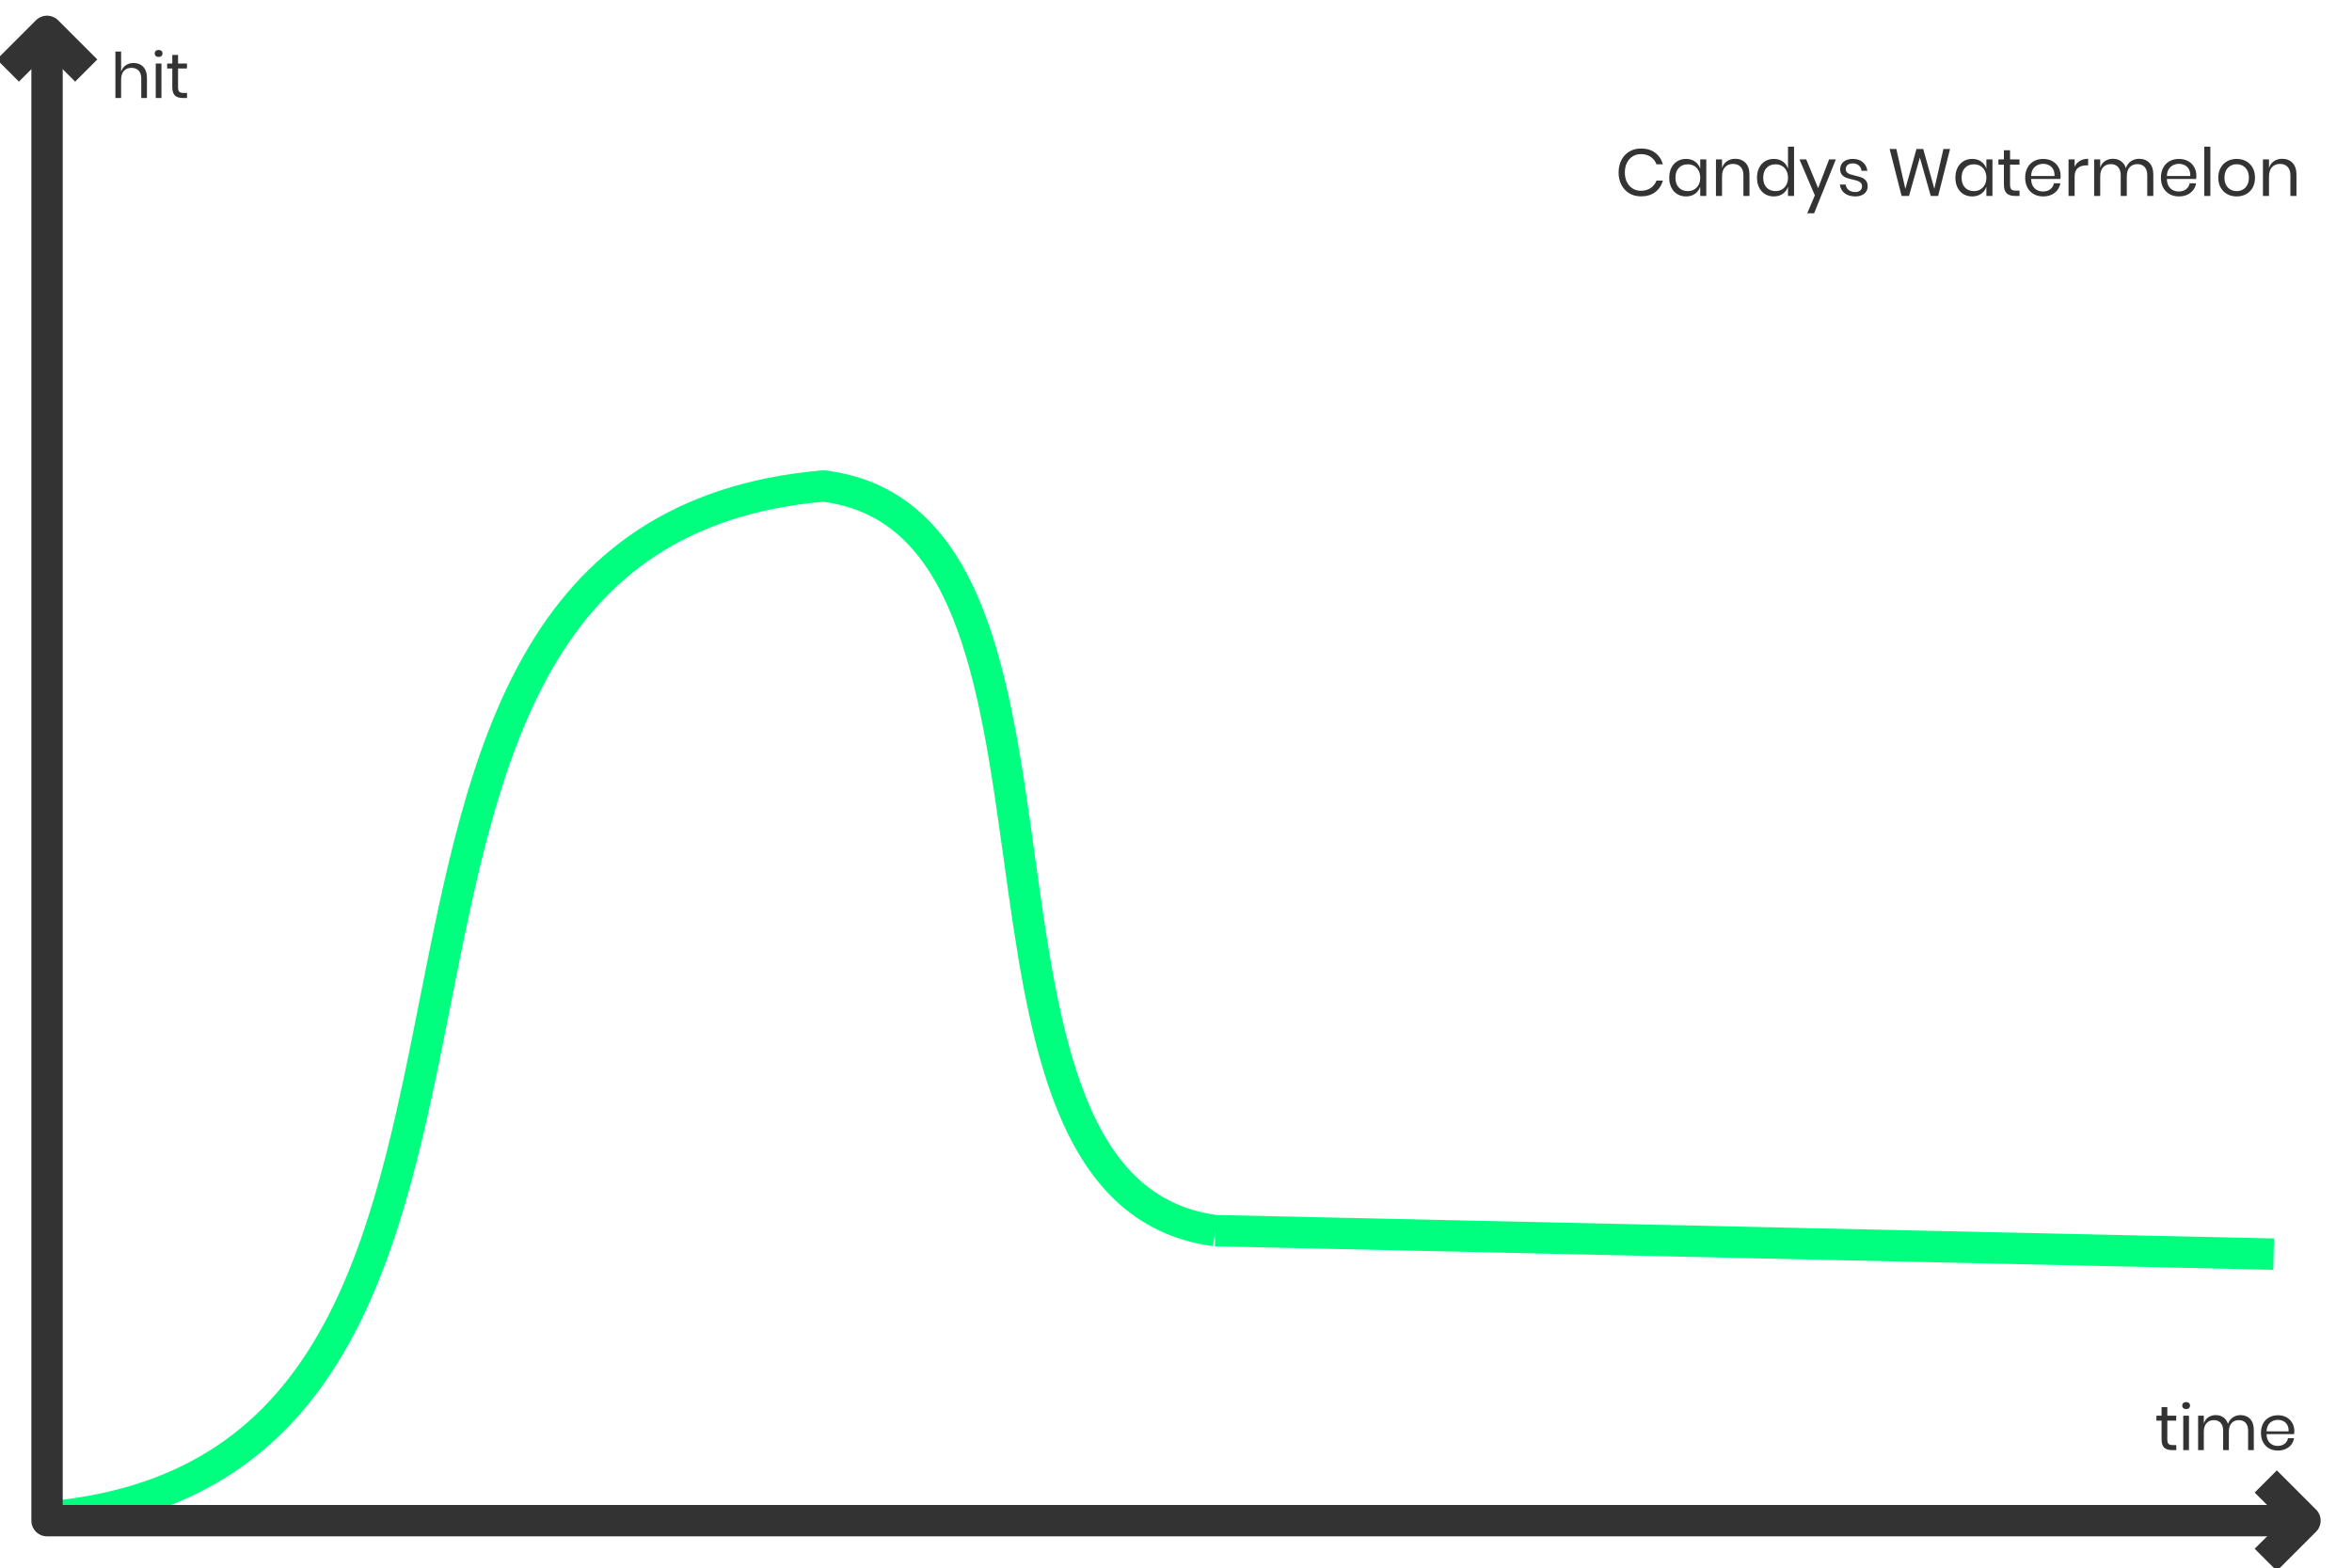
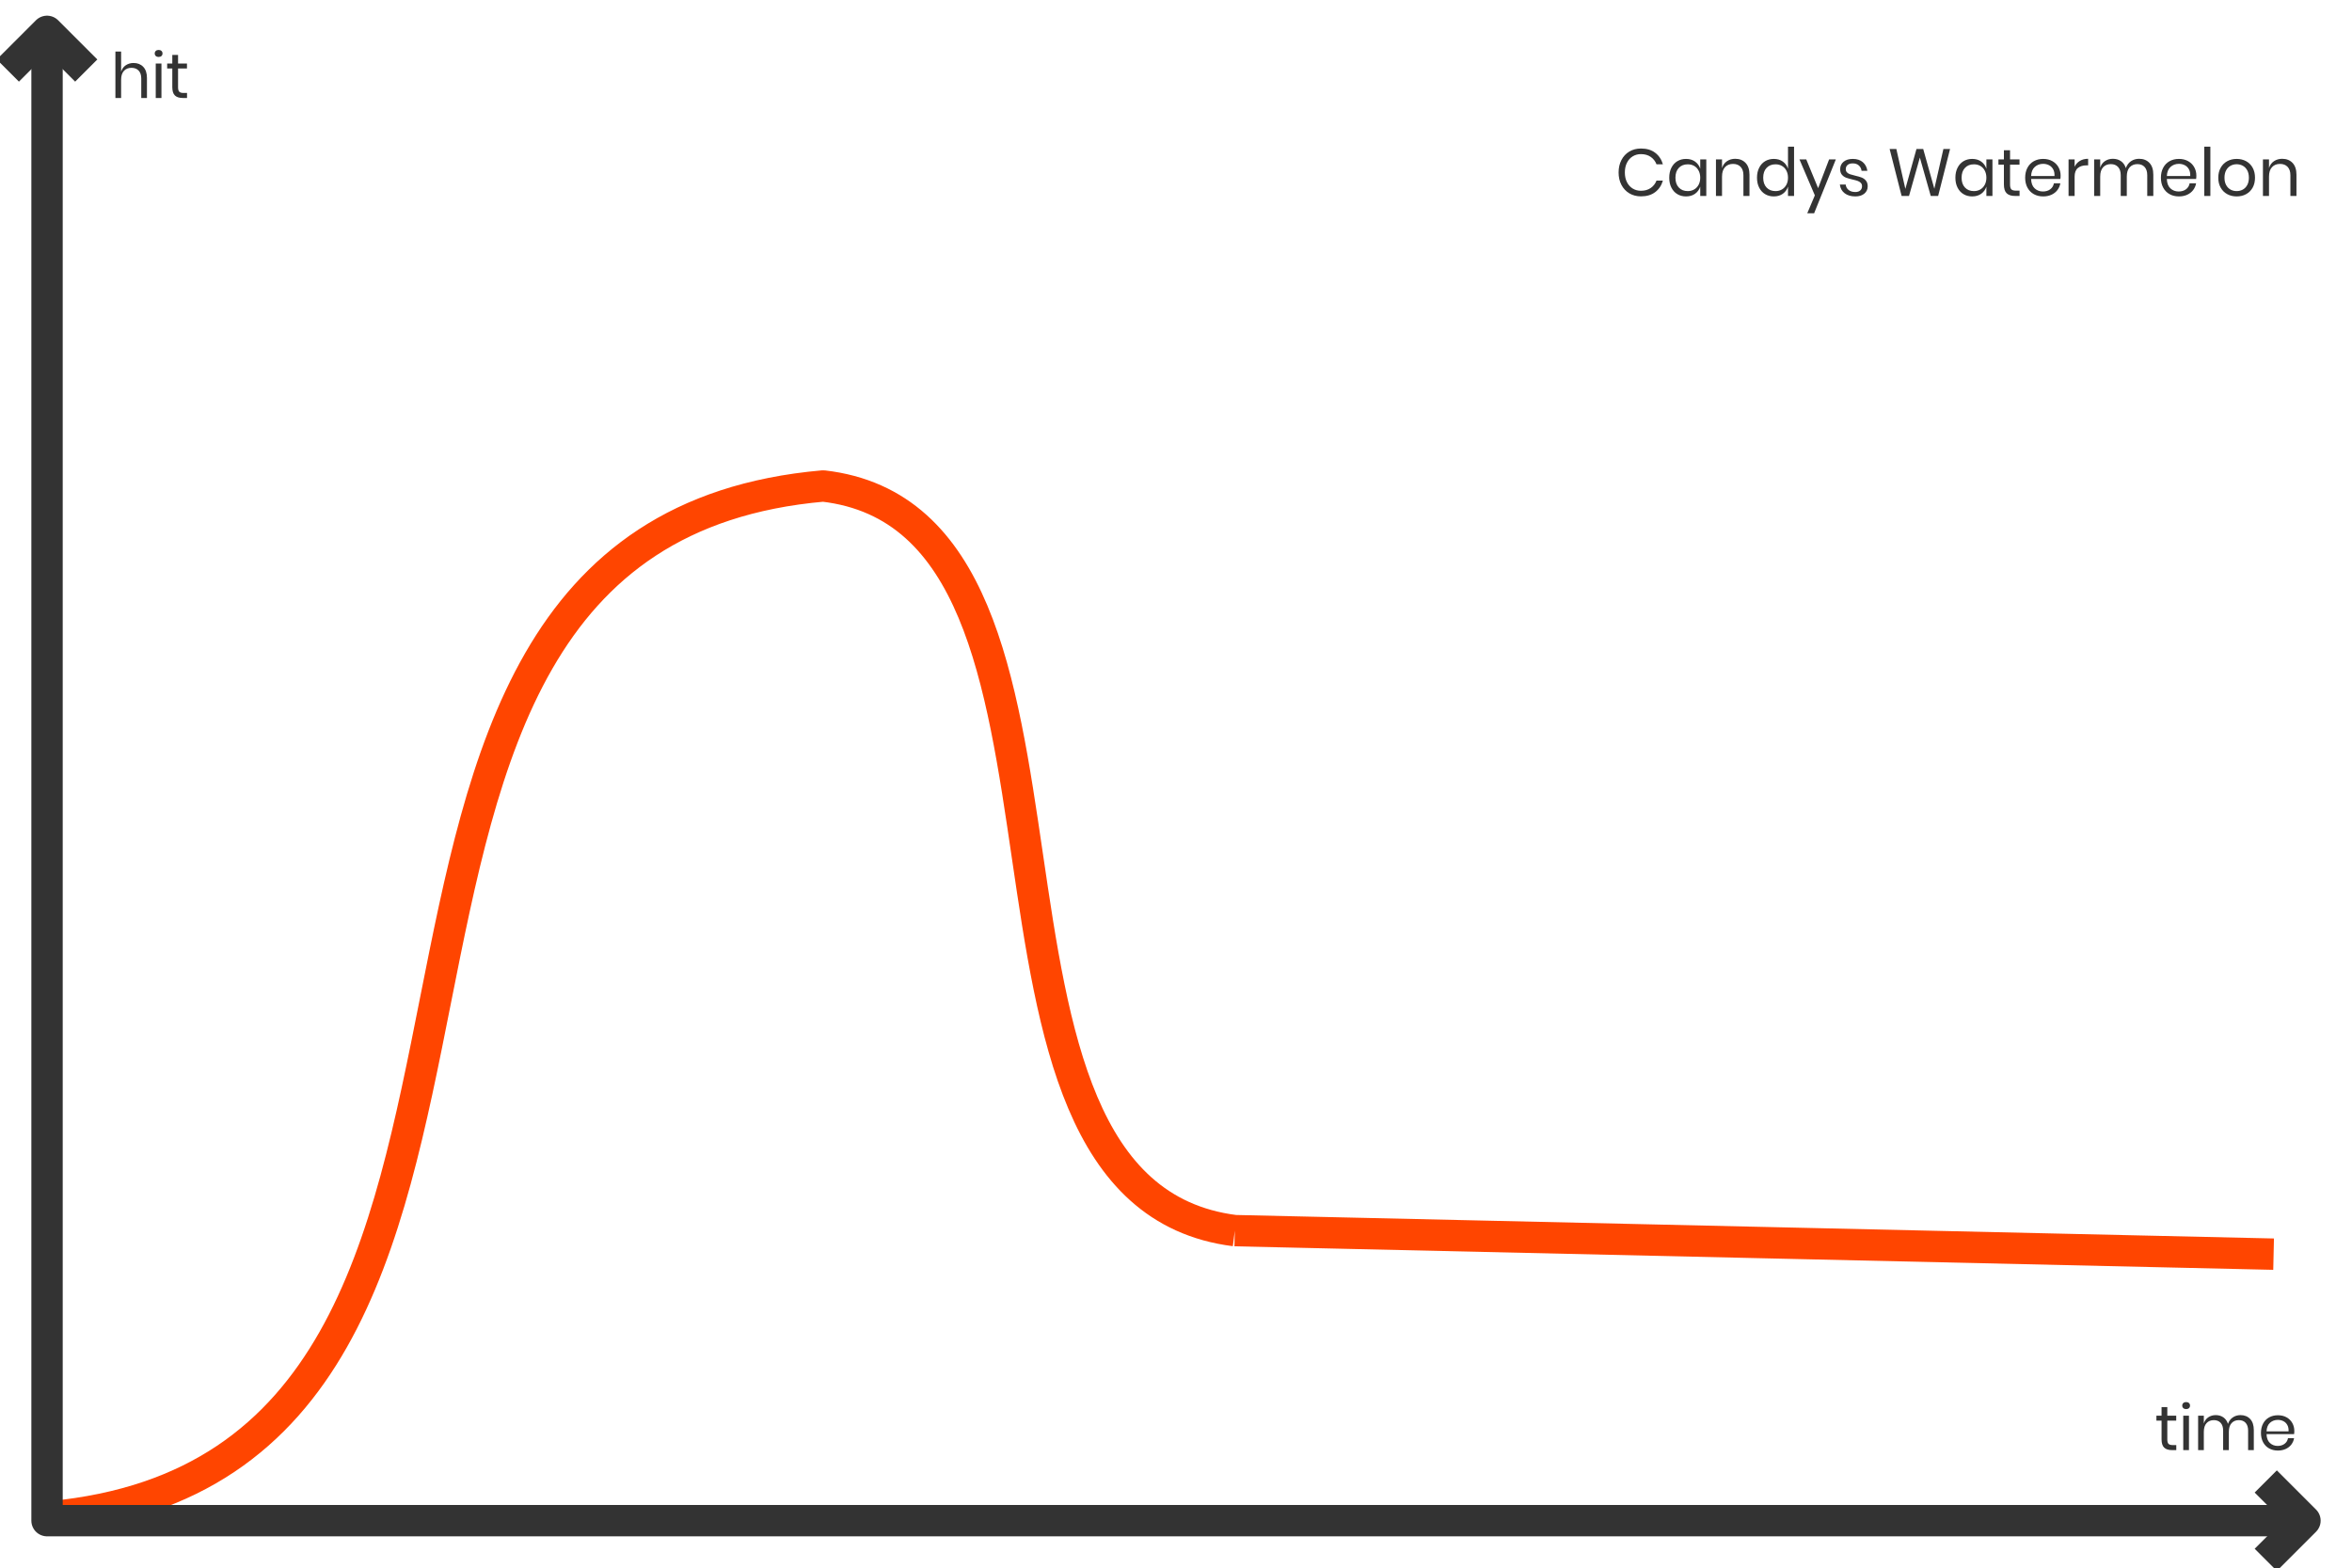
<svg xmlns="http://www.w3.org/2000/svg" xmlns:xlink="http://www.w3.org/1999/xlink" width="600" height="400" viewBox="0 0 600 400">
  <defs>
    <g>
      <g id="glyph-0-0">
        <path d="M 6.547 -12.105 C 8.008 -12.105 9.215 -11.746 10.164 -11.023 C 11.117 -10.305 11.773 -9.32 12.137 -8.074 L 10.508 -8.074 C 10.199 -8.867 9.707 -9.5 9.027 -9.969 C 8.348 -10.441 7.516 -10.676 6.527 -10.676 C 5.746 -10.676 5.047 -10.484 4.43 -10.105 C 3.812 -9.727 3.324 -9.184 2.965 -8.473 C 2.609 -7.766 2.43 -6.938 2.43 -5.984 C 2.43 -5.043 2.609 -4.223 2.965 -3.52 C 3.324 -2.816 3.812 -2.273 4.43 -1.895 C 5.047 -1.516 5.746 -1.324 6.527 -1.324 C 7.516 -1.324 8.348 -1.562 9.027 -2.031 C 9.707 -2.5 10.199 -3.133 10.508 -3.926 L 12.137 -3.926 C 11.773 -2.68 11.117 -1.695 10.164 -0.977 C 9.215 -0.258 8.008 0.102 6.547 0.102 C 5.422 0.102 4.43 -0.156 3.57 -0.672 C 2.707 -1.188 2.039 -1.906 1.555 -2.832 C 1.074 -3.754 0.832 -4.805 0.832 -5.984 C 0.832 -7.176 1.074 -8.234 1.555 -9.164 C 2.035 -10.094 2.707 -10.816 3.57 -11.332 C 4.43 -11.848 5.422 -12.105 6.547 -12.105 Z M 6.547 -12.105 " />
      </g>
      <g id="glyph-0-1">
        <path d="M 5.066 -9.453 C 5.973 -9.453 6.742 -9.227 7.371 -8.773 C 8 -8.32 8.438 -7.711 8.688 -6.953 L 8.688 -9.332 L 10.234 -9.332 L 10.234 0 L 8.688 0 L 8.688 -2.379 C 8.438 -1.621 8 -1.016 7.371 -0.562 C 6.742 -0.109 5.973 0.117 5.066 0.117 C 4.238 0.117 3.504 -0.074 2.855 -0.461 C 2.211 -0.844 1.703 -1.398 1.336 -2.117 C 0.965 -2.836 0.781 -3.684 0.781 -4.656 C 0.781 -5.633 0.965 -6.484 1.336 -7.207 C 1.703 -7.934 2.211 -8.488 2.855 -8.875 C 3.5 -9.258 4.238 -9.453 5.066 -9.453 Z M 5.508 -8.074 C 4.555 -8.074 3.793 -7.773 3.223 -7.164 C 2.648 -6.559 2.363 -5.723 2.363 -4.656 C 2.363 -3.594 2.648 -2.758 3.223 -2.152 C 3.793 -1.543 4.555 -1.242 5.508 -1.242 C 6.121 -1.242 6.668 -1.383 7.148 -1.664 C 7.629 -1.949 8.008 -2.348 8.277 -2.863 C 8.551 -3.379 8.688 -3.977 8.688 -4.656 C 8.688 -5.336 8.551 -5.938 8.277 -6.461 C 8.008 -6.98 7.629 -7.379 7.148 -7.66 C 6.668 -7.938 6.121 -8.074 5.508 -8.074 Z M 5.508 -8.074 " />
      </g>
      <g id="glyph-0-2">
        <path d="M 6.152 -9.484 C 7.242 -9.484 8.121 -9.137 8.789 -8.441 C 9.457 -7.742 9.793 -6.738 9.793 -5.422 L 9.793 0 L 8.246 0 L 8.246 -5.285 C 8.246 -6.215 8.008 -6.93 7.531 -7.43 C 7.055 -7.93 6.41 -8.176 5.594 -8.176 C 4.742 -8.176 4.062 -7.902 3.555 -7.352 C 3.043 -6.801 2.789 -6 2.789 -4.945 L 2.789 0 L 1.242 0 L 1.242 -9.332 L 2.789 -9.332 L 2.789 -7.121 C 3.027 -7.883 3.449 -8.465 4.055 -8.875 C 4.66 -9.281 5.359 -9.484 6.152 -9.484 Z M 6.152 -9.484 " />
      </g>
      <g id="glyph-0-3">
        <path d="M 5.066 -9.453 C 5.973 -9.453 6.742 -9.227 7.371 -8.773 C 8 -8.32 8.438 -7.711 8.688 -6.953 L 8.688 -12.578 L 10.234 -12.578 L 10.234 0 L 8.688 0 L 8.688 -2.379 C 8.438 -1.621 8 -1.016 7.371 -0.562 C 6.742 -0.109 5.973 0.117 5.066 0.117 C 4.238 0.117 3.504 -0.074 2.855 -0.461 C 2.211 -0.844 1.703 -1.398 1.336 -2.117 C 0.965 -2.836 0.781 -3.684 0.781 -4.656 C 0.781 -5.633 0.965 -6.484 1.336 -7.207 C 1.703 -7.934 2.211 -8.488 2.855 -8.875 C 3.5 -9.258 4.238 -9.453 5.066 -9.453 Z M 5.508 -8.074 C 4.555 -8.074 3.793 -7.773 3.223 -7.164 C 2.648 -6.559 2.363 -5.723 2.363 -4.656 C 2.363 -3.594 2.648 -2.758 3.223 -2.152 C 3.793 -1.543 4.555 -1.242 5.508 -1.242 C 6.121 -1.242 6.668 -1.383 7.148 -1.664 C 7.629 -1.949 8.008 -2.348 8.277 -2.863 C 8.551 -3.379 8.688 -3.977 8.688 -4.656 C 8.688 -5.336 8.551 -5.938 8.277 -6.461 C 8.008 -6.98 7.629 -7.379 7.148 -7.66 C 6.668 -7.938 6.121 -8.074 5.508 -8.074 Z M 5.508 -8.074 " />
      </g>
      <g id="glyph-0-4">
        <path d="M 1.887 -9.332 L 4.914 -1.988 L 7.719 -9.332 L 9.434 -9.332 L 3.895 4.422 L 2.141 4.422 L 4.078 -0.152 L 0.152 -9.332 Z M 1.887 -9.332 " />
      </g>
      <g id="glyph-0-5">
        <path d="M 4.164 -9.453 C 5.219 -9.453 6.066 -9.176 6.707 -8.629 C 7.348 -8.078 7.734 -7.34 7.871 -6.41 L 6.391 -6.41 C 6.324 -6.965 6.094 -7.422 5.703 -7.777 C 5.312 -8.133 4.789 -8.312 4.133 -8.312 C 3.578 -8.312 3.141 -8.18 2.832 -7.914 C 2.52 -7.648 2.363 -7.289 2.363 -6.836 C 2.363 -6.496 2.469 -6.219 2.676 -6.008 C 2.887 -5.801 3.148 -5.641 3.461 -5.535 C 3.773 -5.426 4.199 -5.309 4.742 -5.184 C 5.434 -5.027 5.992 -4.863 6.418 -4.699 C 6.844 -4.535 7.207 -4.273 7.504 -3.91 C 7.805 -3.547 7.957 -3.059 7.957 -2.449 C 7.957 -1.688 7.668 -1.07 7.098 -0.594 C 6.523 -0.117 5.762 0.117 4.812 0.117 C 3.699 0.117 2.793 -0.148 2.09 -0.68 C 1.387 -1.211 0.977 -1.953 0.852 -2.906 L 2.348 -2.906 C 2.402 -2.34 2.648 -1.883 3.086 -1.531 C 3.523 -1.18 4.098 -1.004 4.812 -1.004 C 5.344 -1.004 5.762 -1.141 6.059 -1.41 C 6.359 -1.684 6.512 -2.039 6.512 -2.48 C 6.512 -2.844 6.402 -3.133 6.188 -3.348 C 5.973 -3.562 5.707 -3.73 5.391 -3.844 C 5.07 -3.957 4.637 -4.074 4.078 -4.199 C 3.387 -4.359 2.836 -4.516 2.422 -4.676 C 2.008 -4.832 1.656 -5.086 1.367 -5.43 C 1.078 -5.777 0.934 -6.246 0.934 -6.836 C 0.934 -7.617 1.223 -8.246 1.801 -8.73 C 2.379 -9.211 3.168 -9.453 4.164 -9.453 Z M 4.164 -9.453 " />
      </g>
      <g id="glyph-0-6">
        <rect x="0" y="0" width="0" height="0" mask="url(#mask-0)" />
      </g>
      <g id="glyph-0-7">
        <path d="M 15.98 -11.984 L 12.938 0 L 11.051 0 L 8.277 -9.793 L 5.508 0 L 3.621 0 L 0.562 -11.984 L 2.277 -11.984 L 4.574 -1.801 L 7.41 -11.984 L 9.129 -11.984 L 11.969 -1.836 L 14.281 -11.984 Z M 15.98 -11.984 " />
      </g>
      <g id="glyph-0-8">
        <path d="M 5.695 -1.359 L 5.695 0 L 4.539 0 C 3.586 0 2.875 -0.227 2.406 -0.68 C 1.934 -1.133 1.699 -1.895 1.699 -2.957 L 1.699 -7.988 L 0.305 -7.988 L 0.305 -9.332 L 1.699 -9.332 L 1.699 -11.66 L 3.266 -11.66 L 3.266 -9.332 L 5.68 -9.332 L 5.68 -7.988 L 3.266 -7.988 L 3.266 -2.926 C 3.266 -2.324 3.375 -1.914 3.594 -1.691 C 3.816 -1.469 4.199 -1.359 4.742 -1.359 Z M 5.695 -1.359 " />
      </g>
      <g id="glyph-0-9">
        <path d="M 9.824 -5.184 C 9.824 -4.855 9.805 -4.574 9.758 -4.336 L 2.297 -4.336 C 2.328 -3.27 2.633 -2.469 3.203 -1.938 C 3.777 -1.406 4.477 -1.141 5.305 -1.141 C 6.051 -1.141 6.68 -1.328 7.184 -1.707 C 7.688 -2.086 7.996 -2.594 8.109 -3.23 L 9.758 -3.23 C 9.645 -2.586 9.391 -2.008 9 -1.496 C 8.609 -0.984 8.102 -0.59 7.48 -0.305 C 6.855 -0.023 6.152 0.117 5.371 0.117 C 4.477 0.117 3.684 -0.074 2.992 -0.461 C 2.301 -0.844 1.758 -1.398 1.367 -2.117 C 0.977 -2.836 0.781 -3.684 0.781 -4.656 C 0.781 -5.633 0.977 -6.484 1.367 -7.207 C 1.758 -7.934 2.301 -8.488 2.992 -8.875 C 3.684 -9.258 4.477 -9.453 5.371 -9.453 C 6.277 -9.453 7.07 -9.258 7.742 -8.875 C 8.418 -8.488 8.934 -7.973 9.289 -7.328 C 9.648 -6.68 9.824 -5.969 9.824 -5.184 Z M 8.262 -5.082 C 8.297 -5.773 8.184 -6.352 7.922 -6.816 C 7.66 -7.281 7.305 -7.629 6.852 -7.855 C 6.398 -8.082 5.906 -8.195 5.371 -8.195 C 4.523 -8.195 3.809 -7.93 3.23 -7.402 C 2.652 -6.875 2.34 -6.102 2.297 -5.082 Z M 8.262 -5.082 " />
      </g>
      <g id="glyph-0-10">
        <path d="M 2.789 -7.445 C 3.094 -8.09 3.543 -8.594 4.133 -8.949 C 4.723 -9.309 5.422 -9.484 6.238 -9.484 L 6.238 -7.805 L 5.762 -7.805 C 4.891 -7.805 4.176 -7.578 3.621 -7.133 C 3.066 -6.684 2.789 -5.945 2.789 -4.914 L 2.789 0 L 1.242 0 L 1.242 -9.332 L 2.789 -9.332 Z M 2.789 -7.445 " />
      </g>
      <g id="glyph-0-11">
        <path d="M 12.715 -9.484 C 13.805 -9.484 14.68 -9.137 15.344 -8.441 C 16.008 -7.742 16.336 -6.738 16.336 -5.422 L 16.336 0 L 14.789 0 L 14.789 -5.285 C 14.789 -6.203 14.566 -6.906 14.117 -7.395 C 13.672 -7.883 13.055 -8.125 12.273 -8.125 C 11.457 -8.125 10.805 -7.855 10.309 -7.32 C 9.816 -6.781 9.57 -5.988 9.57 -4.945 L 9.57 0 L 8.023 0 L 8.023 -5.285 C 8.023 -6.203 7.797 -6.906 7.344 -7.395 C 6.891 -7.883 6.277 -8.125 5.508 -8.125 C 4.68 -8.125 4.02 -7.855 3.527 -7.32 C 3.035 -6.781 2.789 -5.988 2.789 -4.945 L 2.789 0 L 1.242 0 L 1.242 -9.332 L 2.789 -9.332 L 2.789 -7.207 C 3.016 -7.945 3.418 -8.508 4.004 -8.898 C 4.586 -9.289 5.258 -9.484 6.02 -9.484 C 6.812 -9.484 7.5 -9.285 8.082 -8.883 C 8.668 -8.48 9.082 -7.887 9.332 -7.105 C 9.594 -7.863 10.031 -8.453 10.641 -8.867 C 11.254 -9.281 11.945 -9.484 12.715 -9.484 Z M 12.715 -9.484 " />
      </g>
      <g id="glyph-0-12">
        <path d="M 2.789 -12.578 L 2.789 0 L 1.242 0 L 1.242 -12.578 Z M 2.789 -12.578 " />
      </g>
      <g id="glyph-0-13">
        <path d="M 5.473 -9.453 C 6.367 -9.453 7.172 -9.258 7.879 -8.875 C 8.586 -8.488 9.145 -7.934 9.547 -7.207 C 9.949 -6.48 10.148 -5.633 10.148 -4.656 C 10.148 -3.684 9.949 -2.836 9.547 -2.117 C 9.145 -1.398 8.586 -0.844 7.879 -0.461 C 7.172 -0.074 6.371 0.117 5.473 0.117 C 4.578 0.117 3.777 -0.074 3.07 -0.461 C 2.359 -0.844 1.801 -1.398 1.395 -2.117 C 0.984 -2.836 0.781 -3.684 0.781 -4.656 C 0.781 -5.633 0.984 -6.484 1.395 -7.207 C 1.801 -7.934 2.359 -8.488 3.07 -8.875 C 3.777 -9.258 4.578 -9.453 5.473 -9.453 Z M 5.473 -8.094 C 4.918 -8.094 4.406 -7.969 3.934 -7.719 C 3.465 -7.469 3.086 -7.086 2.797 -6.57 C 2.508 -6.055 2.363 -5.418 2.363 -4.656 C 2.363 -3.91 2.508 -3.277 2.797 -2.762 C 3.086 -2.246 3.465 -1.863 3.934 -1.613 C 4.406 -1.363 4.918 -1.242 5.473 -1.242 C 6.027 -1.242 6.543 -1.367 7.012 -1.613 C 7.484 -1.863 7.863 -2.246 8.152 -2.762 C 8.441 -3.277 8.586 -3.91 8.586 -4.656 C 8.586 -5.418 8.441 -6.055 8.152 -6.57 C 7.863 -7.086 7.484 -7.469 7.012 -7.719 C 6.543 -7.969 6.031 -8.094 5.473 -8.094 Z M 5.473 -8.094 " />
      </g>
      <g id="glyph-1-0">
        <path d="M 5.793 -8.93 C 6.816 -8.93 7.645 -8.602 8.273 -7.945 C 8.902 -7.289 9.215 -6.34 9.215 -5.105 L 9.215 0 L 7.762 0 L 7.762 -4.977 C 7.762 -5.852 7.535 -6.523 7.09 -6.992 C 6.641 -7.461 6.031 -7.695 5.266 -7.695 C 4.465 -7.695 3.824 -7.438 3.344 -6.922 C 2.863 -6.402 2.625 -5.648 2.625 -4.656 L 2.625 0 L 1.168 0 L 1.168 -11.84 L 2.625 -11.84 L 2.625 -6.703 C 2.848 -7.418 3.246 -7.969 3.816 -8.352 C 4.387 -8.734 5.047 -8.93 5.793 -8.93 Z M 5.793 -8.93 " />
      </g>
      <g id="glyph-1-1">
        <path d="M 0.91 -11.359 C 0.91 -11.625 1.004 -11.844 1.184 -12.008 C 1.363 -12.172 1.605 -12.258 1.902 -12.258 C 2.203 -12.258 2.441 -12.172 2.625 -12.008 C 2.805 -11.844 2.895 -11.625 2.895 -11.359 C 2.895 -11.094 2.805 -10.879 2.625 -10.711 C 2.441 -10.547 2.203 -10.465 1.902 -10.465 C 1.605 -10.465 1.367 -10.547 1.184 -10.711 C 1.004 -10.879 0.91 -11.094 0.91 -11.359 Z M 2.625 -8.785 L 2.625 0 L 1.168 0 L 1.168 -8.785 Z M 2.625 -8.785 " />
      </g>
      <g id="glyph-1-2">
        <path d="M 5.359 -1.281 L 5.359 0 L 4.273 0 C 3.375 0 2.707 -0.215 2.266 -0.641 C 1.82 -1.066 1.602 -1.781 1.602 -2.785 L 1.602 -7.52 L 0.289 -7.52 L 0.289 -8.785 L 1.602 -8.785 L 1.602 -10.977 L 3.07 -10.977 L 3.07 -8.785 L 5.344 -8.785 L 5.344 -7.52 L 3.07 -7.52 L 3.07 -2.754 C 3.07 -2.188 3.176 -1.801 3.383 -1.594 C 3.59 -1.383 3.953 -1.281 4.465 -1.281 Z M 5.359 -1.281 " />
      </g>
      <g id="glyph-1-3">
        <path d="M 11.969 -8.93 C 12.992 -8.93 13.816 -8.602 14.441 -7.945 C 15.066 -7.289 15.375 -6.34 15.375 -5.105 L 15.375 0 L 13.922 0 L 13.922 -4.977 C 13.922 -5.84 13.711 -6.5 13.289 -6.961 C 12.867 -7.418 12.289 -7.648 11.551 -7.648 C 10.785 -7.648 10.168 -7.395 9.703 -6.887 C 9.238 -6.383 9.008 -5.637 9.008 -4.656 L 9.008 0 L 7.551 0 L 7.551 -4.977 C 7.551 -5.84 7.34 -6.5 6.91 -6.961 C 6.484 -7.418 5.91 -7.648 5.184 -7.648 C 4.406 -7.648 3.785 -7.395 3.32 -6.887 C 2.855 -6.383 2.625 -5.637 2.625 -4.656 L 2.625 0 L 1.168 0 L 1.168 -8.785 L 2.625 -8.785 L 2.625 -6.785 C 2.836 -7.477 3.219 -8.008 3.77 -8.375 C 4.316 -8.742 4.949 -8.93 5.664 -8.93 C 6.41 -8.93 7.059 -8.738 7.609 -8.359 C 8.156 -7.98 8.551 -7.426 8.785 -6.688 C 9.031 -7.402 9.441 -7.953 10.016 -8.344 C 10.594 -8.734 11.242 -8.93 11.969 -8.93 Z M 11.969 -8.93 " />
      </g>
      <g id="glyph-1-4">
        <path d="M 9.246 -4.879 C 9.246 -4.57 9.227 -4.305 9.184 -4.078 L 2.16 -4.078 C 2.191 -3.078 2.477 -2.324 3.016 -1.824 C 3.555 -1.324 4.215 -1.07 4.992 -1.07 C 5.695 -1.07 6.285 -1.25 6.762 -1.609 C 7.234 -1.965 7.523 -2.441 7.633 -3.039 L 9.184 -3.039 C 9.078 -2.434 8.84 -1.887 8.473 -1.406 C 8.105 -0.926 7.625 -0.555 7.039 -0.289 C 6.453 -0.023 5.793 0.113 5.055 0.113 C 4.215 0.113 3.465 -0.07 2.816 -0.434 C 2.164 -0.797 1.656 -1.316 1.289 -1.992 C 0.922 -2.668 0.734 -3.465 0.734 -4.383 C 0.734 -5.301 0.922 -6.102 1.289 -6.785 C 1.656 -7.469 2.164 -7.988 2.816 -8.352 C 3.469 -8.715 4.215 -8.895 5.055 -8.895 C 5.91 -8.895 6.652 -8.715 7.289 -8.352 C 7.922 -7.988 8.406 -7.504 8.742 -6.895 C 9.078 -6.289 9.246 -5.617 9.246 -4.879 Z M 7.777 -4.785 C 7.809 -5.434 7.703 -5.98 7.457 -6.414 C 7.211 -6.852 6.875 -7.18 6.449 -7.391 C 6.023 -7.605 5.559 -7.711 5.055 -7.711 C 4.254 -7.711 3.586 -7.465 3.039 -6.969 C 2.496 -6.473 2.203 -5.742 2.16 -4.785 Z M 7.777 -4.785 " />
      </g>
    </g>
-     <image id="source-11" x="0" y="0" width="0" height="0" />
+     <image id="source-9" x="0" y="0" width="0" height="0" />
    <mask id="mask-0">
-       <use xlink:href="#source-11" />
+       <use xlink:href="#source-9" />
    </mask>
  </defs>
  <rect x="-60" y="-40" width="720" height="480" fill="rgb(100%, 100%, 100%)" fill-opacity="1" />
  <g fill="rgb(20%, 20%, 20%)" fill-opacity="1">
    <use xlink:href="#glyph-0-0" x="412.074" y="50" />
    <use xlink:href="#glyph-0-1" x="425.045" y="50" />
    <use xlink:href="#glyph-0-2" x="436.503" y="50" />
    <use xlink:href="#glyph-0-3" x="447.434" y="50" />
    <use xlink:href="#glyph-0-4" x="458.892" y="50" />
    <use xlink:href="#glyph-0-5" x="468.497" y="50" />
    <use xlink:href="#glyph-0-6" x="477.286" y="50" />
    <use xlink:href="#glyph-0-7" x="481.485" y="50" />
    <use xlink:href="#glyph-0-1" x="498.043" y="50" />
    <use xlink:href="#glyph-0-8" x="509.501" y="50" />
    <use xlink:href="#glyph-0-9" x="515.842" y="50" />
    <use xlink:href="#glyph-0-10" x="526.45" y="50" />
    <use xlink:href="#glyph-0-11" x="532.978" y="50" />
    <use xlink:href="#glyph-0-9" x="550.471" y="50" />
    <use xlink:href="#glyph-0-12" x="561.079" y="50" />
    <use xlink:href="#glyph-0-13" x="565.108" y="50" />
    <use xlink:href="#glyph-0-2" x="576.039" y="50" />
  </g>
-   <path fill="none" stroke-width="8" stroke-linecap="butt" stroke-linejoin="round" stroke="rgb(0%, 100%, 49.804%)" stroke-opacity="1" stroke-miterlimit="10" d="M 13 387 C 160 373 62 137 210 124 C 285 133 235 304 310 314 M 310 314 L 580 320 " />
+   <path fill="none" stroke-width="8" stroke-linecap="butt" stroke-linejoin="round" stroke="rgb(100%, 27.059%, 0%)" stroke-opacity="1" stroke-miterlimit="10" d="M 13 387 C 160 373 62 137 210 124 C 288 133 236 304 315 314 M 315 314 L 580 320 " />
  <path fill="none" stroke-width="8" stroke-linecap="butt" stroke-linejoin="round" stroke="rgb(20%, 20%, 20%)" stroke-opacity="1" stroke-miterlimit="10" d="M 12 8 L 12 388 L 588 388 " />
  <path fill="none" stroke-width="8" stroke-linecap="butt" stroke-linejoin="round" stroke="rgb(20%, 20%, 20%)" stroke-opacity="1" stroke-miterlimit="10" d="M 2 18 L 12 8 L 22 18 " />
  <path fill="none" stroke-width="8" stroke-linecap="butt" stroke-linejoin="round" stroke="rgb(20%, 20%, 20%)" stroke-opacity="1" stroke-miterlimit="10" d="M 578 378 L 588 388 L 578 398 " />
  <g fill="rgb(20%, 20%, 20%)" fill-opacity="1">
    <use xlink:href="#glyph-1-0" x="28.273" y="25" />
    <use xlink:href="#glyph-1-1" x="38.561" y="25" />
    <use xlink:href="#glyph-1-2" x="42.353" y="25" />
  </g>
  <g fill="rgb(20%, 20%, 20%)" fill-opacity="1">
    <use xlink:href="#glyph-1-2" x="549.816" y="370" />
    <use xlink:href="#glyph-1-1" x="555.784" y="370" />
    <use xlink:href="#glyph-1-3" x="559.576" y="370" />
    <use xlink:href="#glyph-1-4" x="576.04" y="370" />
  </g>
</svg>
